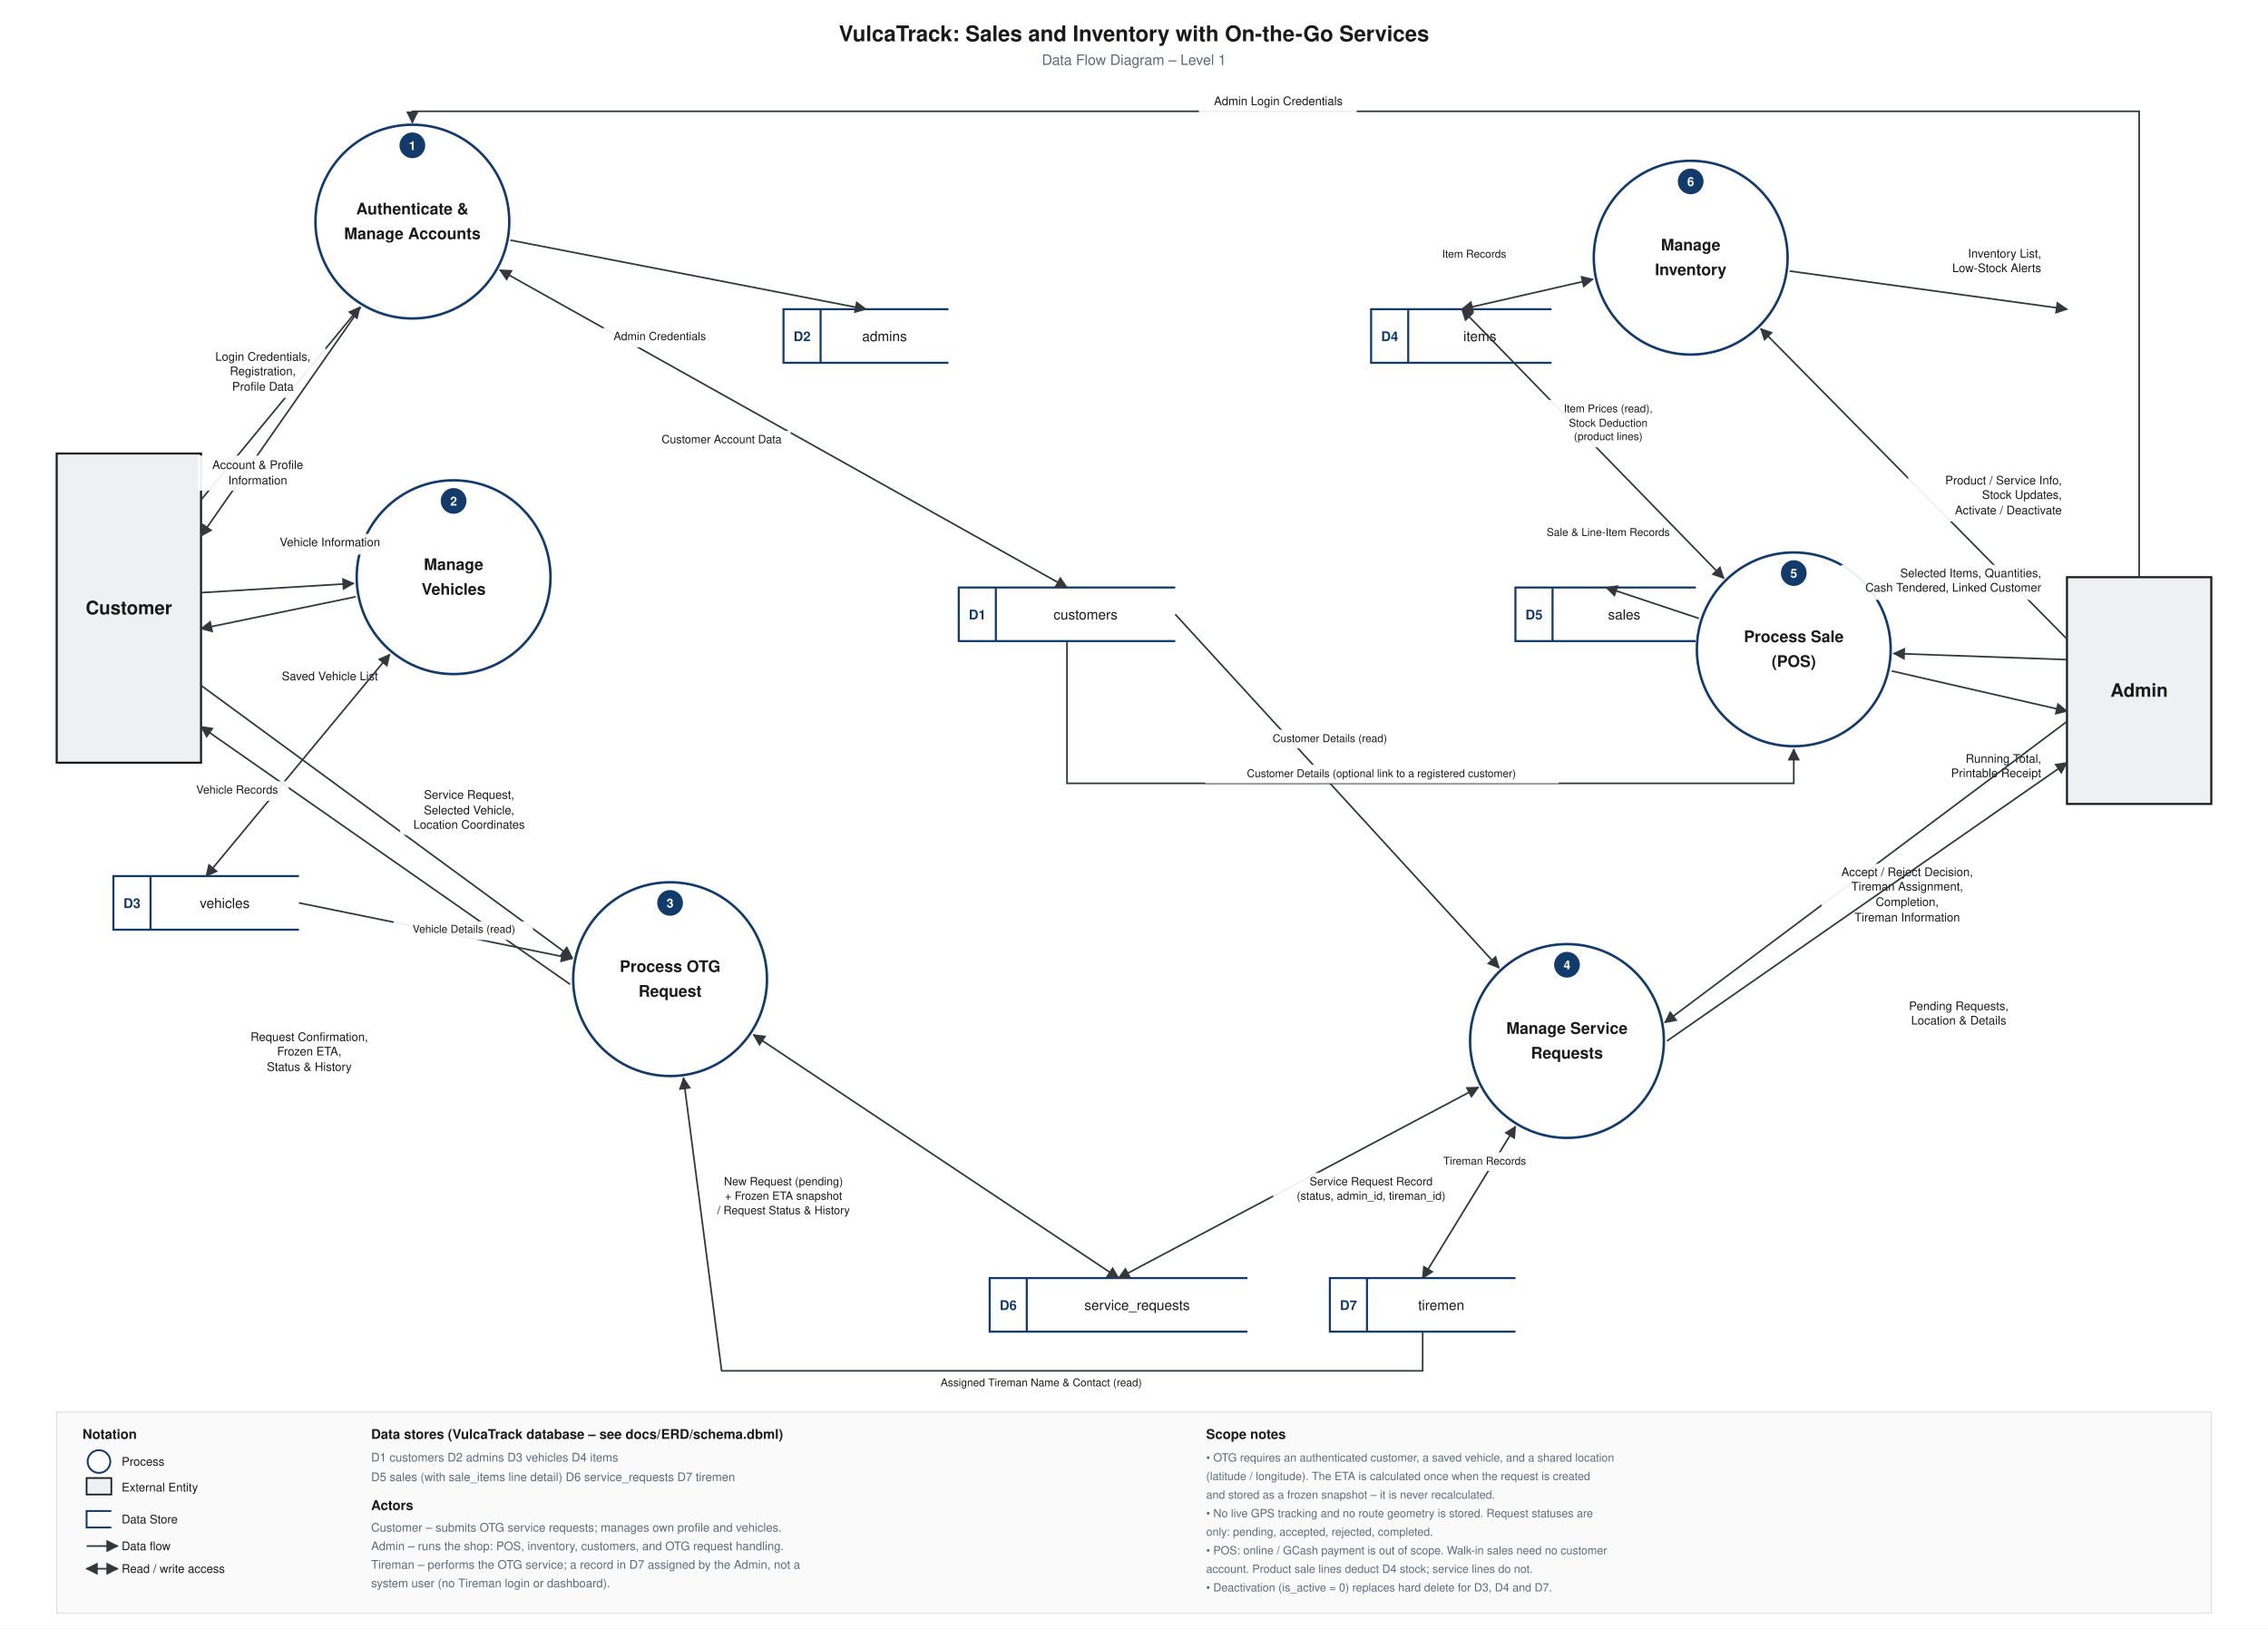
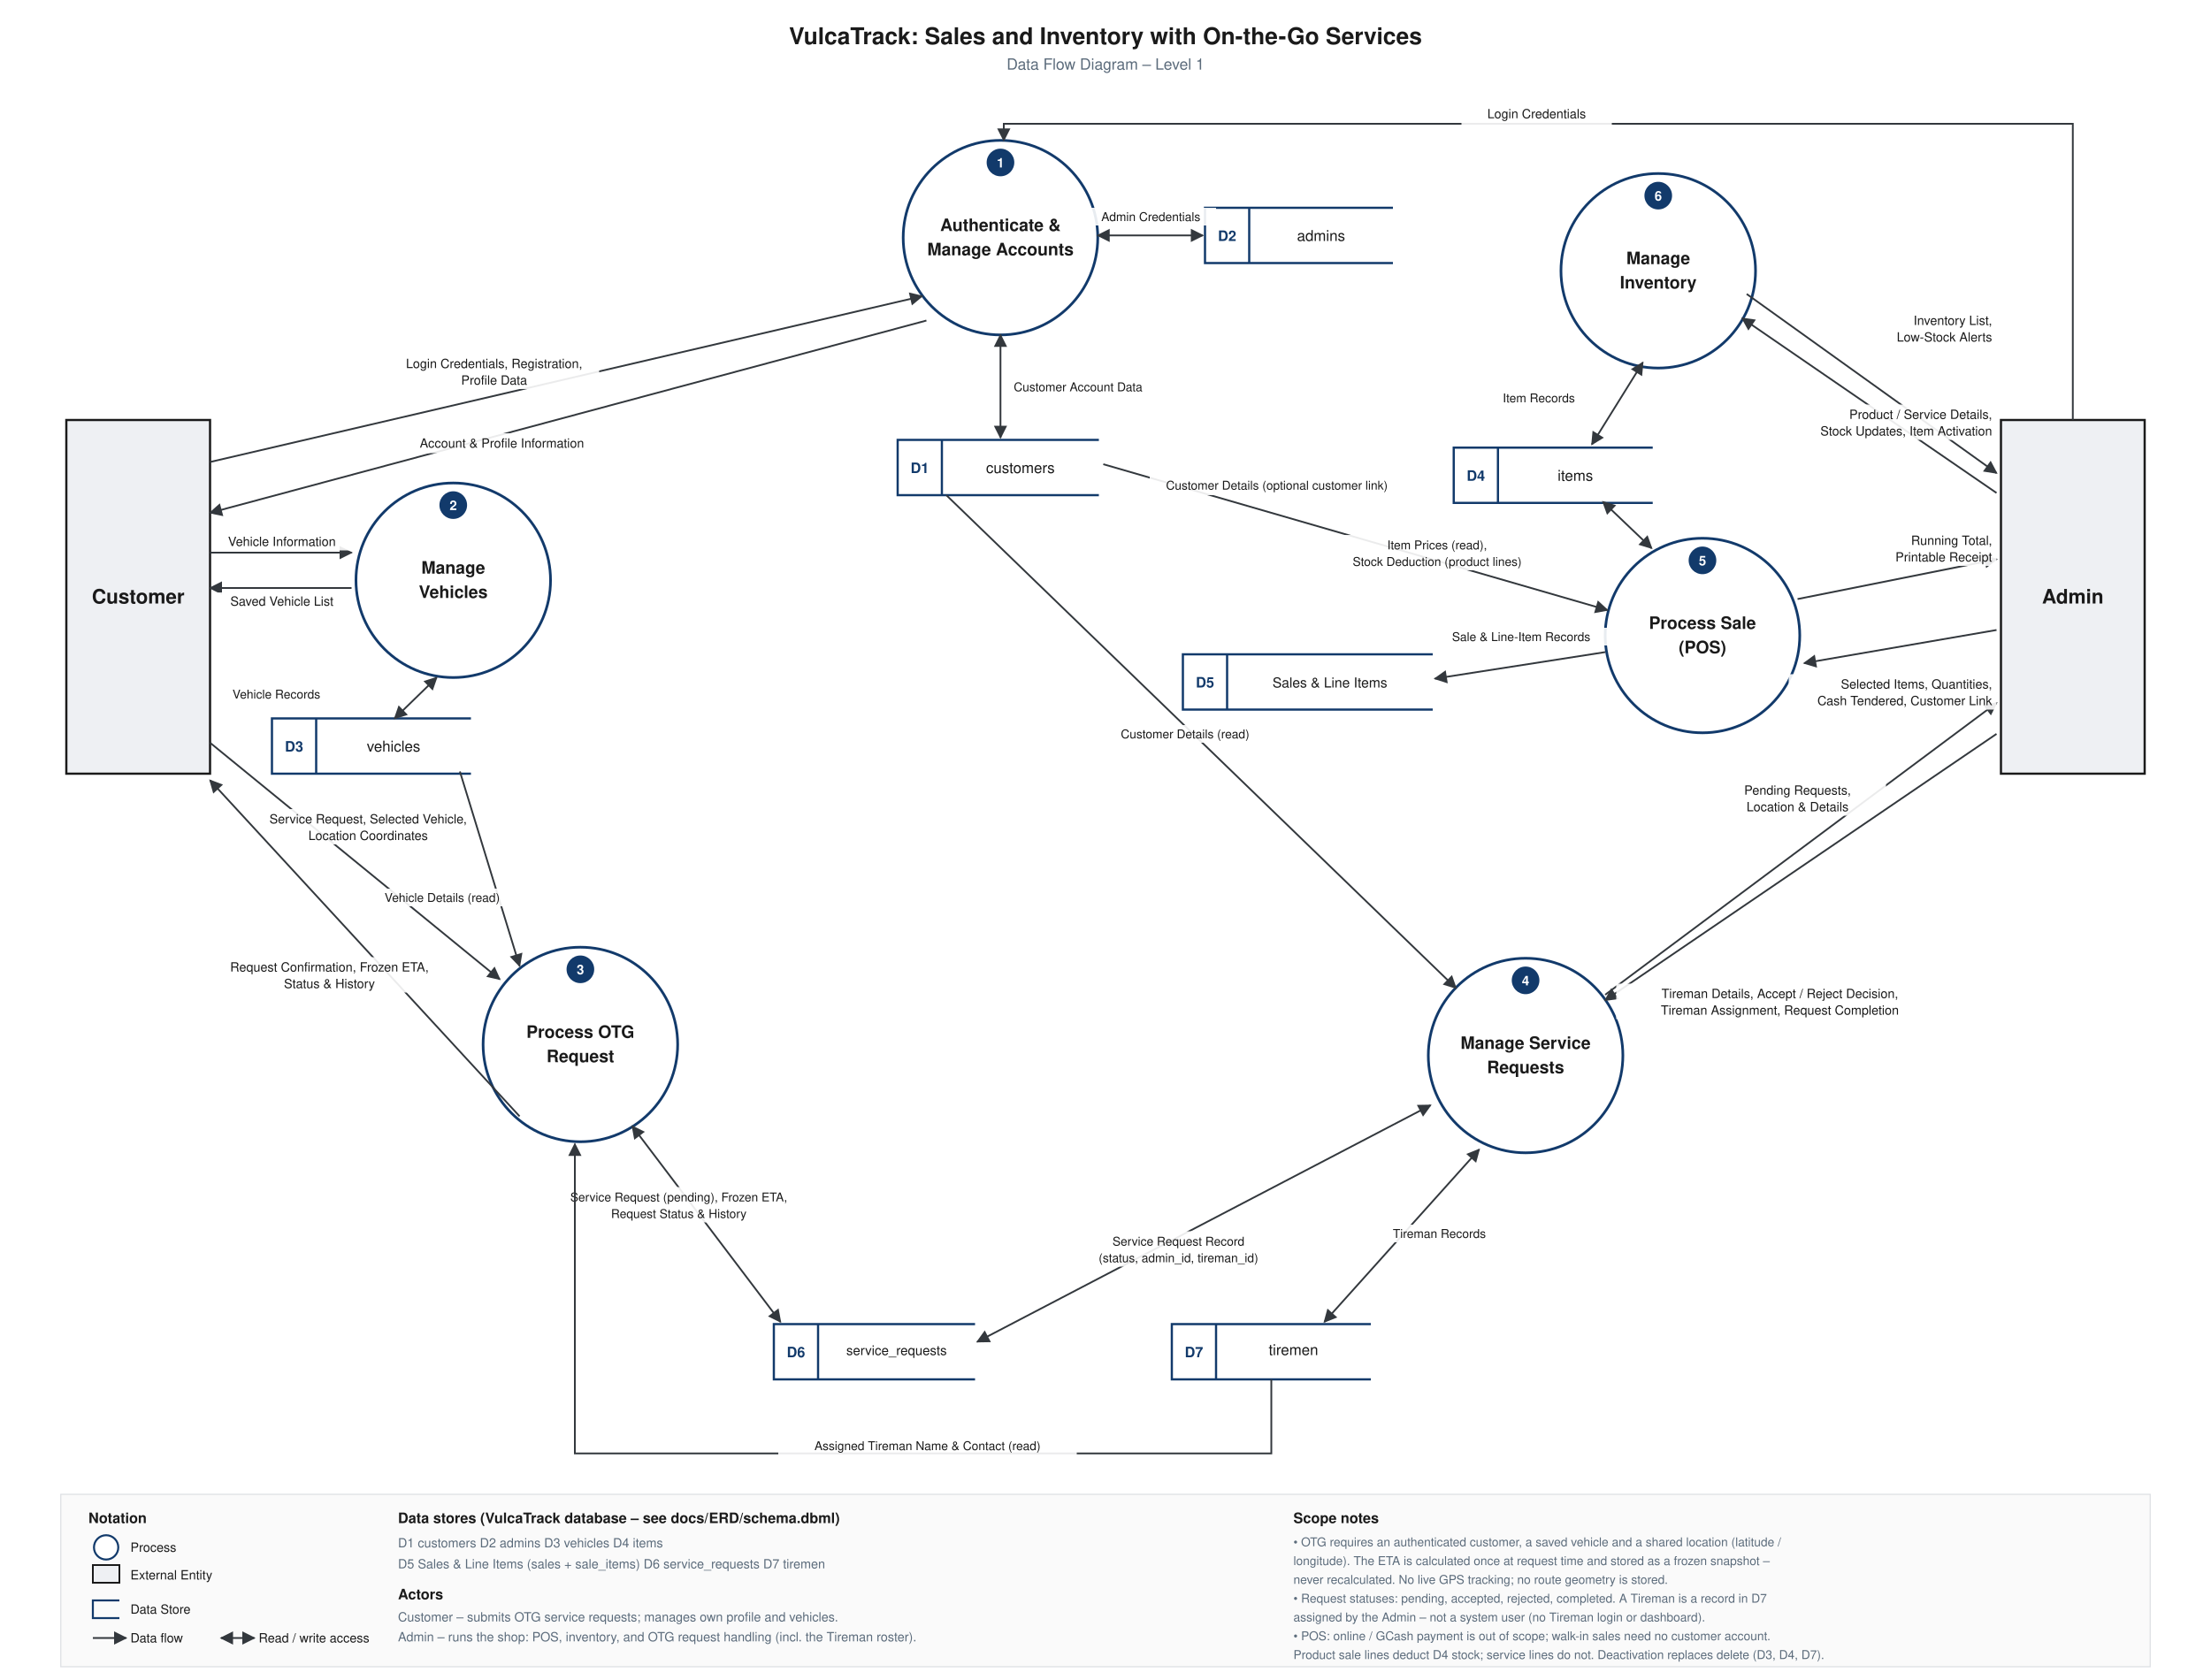
- <svg xmlns="http://www.w3.org/2000/svg" width="2200" height="1580" viewBox="0 0 2200 1580" font-family="Segoe UI, Helvetica, Arial, sans-serif">
+ <svg xmlns="http://www.w3.org/2000/svg" width="2000" height="1520" viewBox="0 0 2000 1520" font-family="Segoe UI, Helvetica, Arial, sans-serif">
  <defs>
    <marker id="ah" viewBox="0 0 10 10" refX="9" refY="5" markerWidth="7.5" markerHeight="7.5" orient="auto-start-reverse">
      <path d="M0,0 L10,5 L0,10 z" fill="#33383d" />
    </marker>
  </defs>
-   <rect width="2200" height="1580" fill="#fff" />
-   <text x="1100.0" y="40" text-anchor="middle" font-size="21" font-weight="700" fill="#1a1a1a">VulcaTrack: Sales and Inventory with On-the-Go Services</text>
-   <text x="1100.0" y="63" text-anchor="middle" font-size="14" font-weight="400" fill="#5b6b7b">Data Flow Diagram – Level 1</text>
-   <circle cx="400" cy="215" r="94" fill="#fff" stroke="#123a6b" stroke-width="2.4" />
-   <text x="400" y="208" text-anchor="middle" font-size="15.5" font-weight="600" fill="#1a1a1a">Authenticate &amp;</text>
-   <text x="400" y="232" text-anchor="middle" font-size="15.5" font-weight="600" fill="#1a1a1a">Manage Accounts</text>
-   <circle cx="400" cy="141" r="12.5" fill="#123a6b" />
-   <text x="400" y="145.5" text-anchor="middle" font-size="12" font-weight="700" fill="#fff">1</text>
-   <circle cx="440" cy="560" r="94" fill="#fff" stroke="#123a6b" stroke-width="2.4" />
-   <text x="440" y="553" text-anchor="middle" font-size="15.5" font-weight="600" fill="#1a1a1a">Manage</text>
-   <text x="440" y="577" text-anchor="middle" font-size="15.5" font-weight="600" fill="#1a1a1a">Vehicles</text>
-   <circle cx="440" cy="486" r="12.5" fill="#123a6b" />
-   <text x="440" y="490.5" text-anchor="middle" font-size="12" font-weight="700" fill="#fff">2</text>
-   <circle cx="650" cy="950" r="94" fill="#fff" stroke="#123a6b" stroke-width="2.4" />
-   <text x="650" y="943" text-anchor="middle" font-size="15.5" font-weight="600" fill="#1a1a1a">Process OTG</text>
-   <text x="650" y="967" text-anchor="middle" font-size="15.5" font-weight="600" fill="#1a1a1a">Request</text>
-   <circle cx="650" cy="876" r="12.5" fill="#123a6b" />
-   <text x="650" y="880.5" text-anchor="middle" font-size="12" font-weight="700" fill="#fff">3</text>
-   <circle cx="1520" cy="1010" r="94" fill="#fff" stroke="#123a6b" stroke-width="2.4" />
-   <text x="1520" y="1003" text-anchor="middle" font-size="15.5" font-weight="600" fill="#1a1a1a">Manage Service</text>
-   <text x="1520" y="1027" text-anchor="middle" font-size="15.5" font-weight="600" fill="#1a1a1a">Requests</text>
-   <circle cx="1520" cy="936" r="12.5" fill="#123a6b" />
-   <text x="1520" y="940.5" text-anchor="middle" font-size="12" font-weight="700" fill="#fff">4</text>
-   <circle cx="1740" cy="630" r="94" fill="#fff" stroke="#123a6b" stroke-width="2.4" />
-   <text x="1740" y="623" text-anchor="middle" font-size="15.5" font-weight="600" fill="#1a1a1a">Process Sale</text>
-   <text x="1740" y="647" text-anchor="middle" font-size="15.5" font-weight="600" fill="#1a1a1a">(POS)</text>
-   <circle cx="1740" cy="556" r="12.5" fill="#123a6b" />
-   <text x="1740" y="560.5" text-anchor="middle" font-size="12" font-weight="700" fill="#fff">5</text>
-   <circle cx="1640" cy="250" r="94" fill="#fff" stroke="#123a6b" stroke-width="2.4" />
-   <text x="1640" y="243" text-anchor="middle" font-size="15.5" font-weight="600" fill="#1a1a1a">Manage</text>
-   <text x="1640" y="267" text-anchor="middle" font-size="15.5" font-weight="600" fill="#1a1a1a">Inventory</text>
-   <circle cx="1640" cy="176" r="12.5" fill="#123a6b" />
-   <text x="1640" y="180.5" text-anchor="middle" font-size="12" font-weight="700" fill="#fff">6</text>
-   <rect x="55" y="440" width="140" height="300" fill="#eef0f3" stroke="#1a1a1a" stroke-width="2" />
-   <text x="125.0" y="596.0" text-anchor="middle" font-size="18" font-weight="700" fill="#1a1a1a">Customer</text>
-   <rect x="2005" y="560" width="140" height="220" fill="#eef0f3" stroke="#1a1a1a" stroke-width="2" />
-   <text x="2075.0" y="676.0" text-anchor="middle" font-size="18" font-weight="700" fill="#1a1a1a">Admin</text>
-   <path d="M920,300 L760,300 L760,352 L920,352" fill="#fff" stroke="#123a6b" stroke-width="2" />
-   <line x1="796" y1="300" x2="796" y2="352" stroke="#123a6b" stroke-width="2" />
-   <text x="778" y="331.0" text-anchor="middle" font-size="13" font-weight="700" fill="#123a6b">D2</text>
-   <text x="858.0" y="331.0" text-anchor="middle" font-size="13.5" fill="#1a1a1a">admins</text>
-   <path d="M1140,570 L930,570 L930,622 L1140,622" fill="#fff" stroke="#123a6b" stroke-width="2" />
-   <line x1="966" y1="570" x2="966" y2="622" stroke="#123a6b" stroke-width="2" />
-   <text x="948" y="601.0" text-anchor="middle" font-size="13" font-weight="700" fill="#123a6b">D1</text>
-   <text x="1053.0" y="601.0" text-anchor="middle" font-size="13.5" fill="#1a1a1a">customers</text>
-   <path d="M290,850 L110,850 L110,902 L290,902" fill="#fff" stroke="#123a6b" stroke-width="2" />
-   <line x1="146" y1="850" x2="146" y2="902" stroke="#123a6b" stroke-width="2" />
-   <text x="128" y="881.0" text-anchor="middle" font-size="13" font-weight="700" fill="#123a6b">D3</text>
-   <text x="218.0" y="881.0" text-anchor="middle" font-size="13.5" fill="#1a1a1a">vehicles</text>
-   <path d="M1210,1240 L960,1240 L960,1292 L1210,1292" fill="#fff" stroke="#123a6b" stroke-width="2" />
-   <line x1="996" y1="1240" x2="996" y2="1292" stroke="#123a6b" stroke-width="2" />
-   <text x="978" y="1271.0" text-anchor="middle" font-size="13" font-weight="700" fill="#123a6b">D6</text>
-   <text x="1103.0" y="1271.0" text-anchor="middle" font-size="13.5" fill="#1a1a1a">service_requests</text>
-   <path d="M1470,1240 L1290,1240 L1290,1292 L1470,1292" fill="#fff" stroke="#123a6b" stroke-width="2" />
-   <line x1="1326" y1="1240" x2="1326" y2="1292" stroke="#123a6b" stroke-width="2" />
-   <text x="1308" y="1271.0" text-anchor="middle" font-size="13" font-weight="700" fill="#123a6b">D7</text>
-   <text x="1398.0" y="1271.0" text-anchor="middle" font-size="13.5" fill="#1a1a1a">tiremen</text>
-   <path d="M1645,570 L1470,570 L1470,622 L1645,622" fill="#fff" stroke="#123a6b" stroke-width="2" />
-   <line x1="1506" y1="570" x2="1506" y2="622" stroke="#123a6b" stroke-width="2" />
-   <text x="1488" y="601.0" text-anchor="middle" font-size="13" font-weight="700" fill="#123a6b">D5</text>
-   <text x="1575.5" y="601.0" text-anchor="middle" font-size="13.5" fill="#1a1a1a">sales</text>
-   <path d="M1505,300 L1330,300 L1330,352 L1505,352" fill="#fff" stroke="#123a6b" stroke-width="2" />
-   <line x1="1366" y1="300" x2="1366" y2="352" stroke="#123a6b" stroke-width="2" />
-   <text x="1348" y="331.0" text-anchor="middle" font-size="13" font-weight="700" fill="#123a6b">D4</text>
-   <text x="1435.5" y="331.0" text-anchor="middle" font-size="13.5" fill="#1a1a1a">items</text>
-   <line x1="195" y1="485" x2="349" y2="298" stroke="#33383d" stroke-width="1.6" marker-end="url(#ah)" />
-   <rect x="194" y="338" width="122" height="48" fill="#fff" fill-opacity="0.92" />
-   <text x="255" y="350" text-anchor="middle" font-size="11.5" fill="#1a1a1a">Login Credentials,</text>
-   <text x="255" y="364" text-anchor="middle" font-size="11.5" fill="#1a1a1a">Registration,</text>
-   <text x="255" y="379" text-anchor="middle" font-size="11.5" fill="#1a1a1a">Profile Data</text>
-   <line x1="350" y1="298" x2="195" y2="520" stroke="#33383d" stroke-width="1.6" marker-end="url(#ah)" />
-   <rect x="192" y="442" width="116" height="34" fill="#fff" fill-opacity="0.92" />
-   <text x="250" y="455" text-anchor="middle" font-size="11.5" fill="#1a1a1a">Account &amp; Profile</text>
-   <text x="250" y="470" text-anchor="middle" font-size="11.5" fill="#1a1a1a">Information</text>
-   <line x1="195" y1="575" x2="343" y2="566" stroke="#33383d" stroke-width="1.6" marker-end="url(#ah)" />
-   <rect x="256" y="518" width="128" height="20" fill="#fff" fill-opacity="0.92" />
-   <text x="320" y="530" text-anchor="middle" font-size="11.5" fill="#1a1a1a">Vehicle Information</text>
-   <line x1="345" y1="579" x2="195" y2="610" stroke="#33383d" stroke-width="1.6" marker-end="url(#ah)" />
-   <rect x="259" y="648" width="122" height="20" fill="#fff" fill-opacity="0.92" />
-   <text x="320" y="660" text-anchor="middle" font-size="11.5" fill="#1a1a1a">Saved Vehicle List</text>
-   <line x1="195" y1="665" x2="555" y2="929" stroke="#33383d" stroke-width="1.6" marker-end="url(#ah)" />
-   <rect x="388" y="762" width="134" height="48" fill="#fff" fill-opacity="0.92" />
-   <text x="455" y="775" text-anchor="middle" font-size="11.5" fill="#1a1a1a">Service Request,</text>
-   <text x="455" y="790" text-anchor="middle" font-size="11.5" fill="#1a1a1a">Selected Vehicle,</text>
-   <text x="455" y="804" text-anchor="middle" font-size="11.5" fill="#1a1a1a">Location Coordinates</text>
-   <line x1="553" y1="955" x2="195" y2="705" stroke="#33383d" stroke-width="1.6" marker-end="url(#ah)" />
-   <rect x="230" y="998" width="141" height="48" fill="#fff" fill-opacity="0.92" />
-   <text x="300" y="1010" text-anchor="middle" font-size="11.5" fill="#1a1a1a">Request Confirmation,</text>
-   <text x="300" y="1024" text-anchor="middle" font-size="11.5" fill="#1a1a1a">Frozen ETA,</text>
-   <text x="300" y="1039" text-anchor="middle" font-size="11.5" fill="#1a1a1a">Status &amp; History</text>
-   <line x1="2005" y1="620" x2="1708" y2="319" stroke="#33383d" stroke-width="1.6" marker-end="url(#ah)" />
-   <rect x="1851" y="458" width="153" height="48" fill="#fff" fill-opacity="0.92" />
-   <text x="2000" y="470" text-anchor="end" font-size="11.5" fill="#1a1a1a">Product / Service Info,</text>
-   <text x="2000" y="484" text-anchor="end" font-size="11.5" fill="#1a1a1a">Stock Updates,</text>
-   <text x="2000" y="499" text-anchor="end" font-size="11.5" fill="#1a1a1a">Activate / Deactivate</text>
-   <line x1="1736" y1="263" x2="2005" y2="300" stroke="#33383d" stroke-width="1.6" marker-end="url(#ah)" />
-   <rect x="1875" y="238" width="109" height="34" fill="#fff" fill-opacity="0.92" />
-   <text x="1980" y="250" text-anchor="end" font-size="11.5" fill="#1a1a1a">Inventory List,</text>
-   <text x="1980" y="264" text-anchor="end" font-size="11.5" fill="#1a1a1a">Low-Stock Alerts</text>
-   <line x1="2005" y1="640" x2="1837" y2="634" stroke="#33383d" stroke-width="1.6" marker-end="url(#ah)" />
-   <rect x="1786" y="548" width="198" height="34" fill="#fff" fill-opacity="0.92" />
-   <text x="1980" y="560" text-anchor="end" font-size="11.5" fill="#1a1a1a">Selected Items, Quantities,</text>
-   <text x="1980" y="574" text-anchor="end" font-size="11.5" fill="#1a1a1a">Cash Tendered, Linked Customer</text>
-   <line x1="1835" y1="651" x2="2005" y2="690" stroke="#33383d" stroke-width="1.6" marker-end="url(#ah)" />
-   <rect x="1868" y="728" width="116" height="34" fill="#fff" fill-opacity="0.92" />
-   <text x="1980" y="740" text-anchor="end" font-size="11.5" fill="#1a1a1a">Running Total,</text>
-   <text x="1980" y="754" text-anchor="end" font-size="11.5" fill="#1a1a1a">Printable Receipt</text>
-   <line x1="2005" y1="700" x2="1615" y2="992" stroke="#33383d" stroke-width="1.6" marker-end="url(#ah)" />
-   <rect x="1767" y="838" width="166" height="63" fill="#fff" fill-opacity="0.92" />
-   <text x="1850" y="850" text-anchor="middle" font-size="11.5" fill="#1a1a1a">Accept / Reject Decision,</text>
-   <text x="1850" y="864" text-anchor="middle" font-size="11.5" fill="#1a1a1a">Tireman Assignment,</text>
-   <text x="1850" y="879" text-anchor="middle" font-size="11.5" fill="#1a1a1a">Completion,</text>
-   <text x="1850" y="894" text-anchor="middle" font-size="11.5" fill="#1a1a1a">Tireman Information</text>
-   <line x1="1617" y1="1010" x2="2005" y2="740" stroke="#33383d" stroke-width="1.6" marker-end="url(#ah)" />
-   <rect x="1839" y="968" width="122" height="34" fill="#fff" fill-opacity="0.92" />
-   <text x="1900" y="980" text-anchor="middle" font-size="11.5" fill="#1a1a1a">Pending Requests,</text>
-   <text x="1900" y="994" text-anchor="middle" font-size="11.5" fill="#1a1a1a">Location &amp; Details</text>
-   <polyline points="2075,560 2075,108 400,108 400,119" fill="none" stroke="#33383d" stroke-width="1.6" marker-end="url(#ah)" />
-   <rect x="1163" y="90" width="153" height="20" fill="#fff" fill-opacity="0.92" />
-   <text x="1240" y="102" text-anchor="middle" font-size="11.5" fill="#1a1a1a">Admin Login Credentials</text>
-   <line x1="485" y1="262" x2="1035" y2="570" stroke="#33383d" stroke-width="1.6" marker-start="url(#ah)" marker-end="url(#ah)" />
-   <rect x="632" y="418" width="135" height="19" fill="#fff" fill-opacity="0.92" />
-   <text x="700" y="430" text-anchor="middle" font-size="11" fill="#1a1a1a">Customer Account Data</text>
-   <line x1="495" y1="233" x2="840" y2="300" stroke="#33383d" stroke-width="1.6" marker-end="url(#ah)" />
-   <rect x="585" y="318" width="111" height="19" fill="#fff" fill-opacity="0.92" />
-   <text x="640" y="330" text-anchor="middle" font-size="11" fill="#1a1a1a">Admin Credentials</text>
-   <line x1="378" y1="635" x2="200" y2="850" stroke="#33383d" stroke-width="1.6" marker-start="url(#ah)" marker-end="url(#ah)" />
-   <rect x="181" y="758" width="99" height="19" fill="#fff" fill-opacity="0.92" />
-   <text x="230" y="770" text-anchor="middle" font-size="11" fill="#1a1a1a">Vehicle Records</text>
-   <line x1="290" y1="876" x2="555" y2="930" stroke="#33383d" stroke-width="1.6" marker-end="url(#ah)" />
-   <rect x="382" y="894" width="135" height="18" fill="#fff" fill-opacity="0.92" />
-   <text x="450" y="905" text-anchor="middle" font-size="10.5" fill="#1a1a1a">Vehicle Details (read)</text>
-   <line x1="731" y1="1004" x2="1085" y2="1240" stroke="#33383d" stroke-width="1.6" marker-start="url(#ah)" marker-end="url(#ah)" />
-   <rect x="674" y="1138" width="171" height="47" fill="#fff" fill-opacity="0.92" />
-   <text x="760" y="1150" text-anchor="middle" font-size="11" fill="#1a1a1a">New Request (pending)</text>
-   <text x="760" y="1164" text-anchor="middle" font-size="11" fill="#1a1a1a">+ Frozen ETA snapshot</text>
-   <text x="760" y="1178" text-anchor="middle" font-size="11" fill="#1a1a1a">/  Request Status &amp; History</text>
-   <polyline points="1380,1292 1380,1330 700,1330 663,1046" fill="none" stroke="#33383d" stroke-width="1.6" marker-end="url(#ah)" />
-   <rect x="893" y="1334" width="233" height="18" fill="#fff" fill-opacity="0.92" />
-   <text x="1010" y="1345" text-anchor="middle" font-size="10.5" fill="#1a1a1a">Assigned Tireman Name &amp; Contact  (read)</text>
-   <line x1="1434" y1="1055" x2="1085" y2="1240" stroke="#33383d" stroke-width="1.6" marker-start="url(#ah)" marker-end="url(#ah)" />
-   <rect x="1235" y="1138" width="190" height="33" fill="#fff" fill-opacity="0.92" />
-   <text x="1330" y="1150" text-anchor="middle" font-size="11" fill="#1a1a1a">Service Request Record</text>
-   <text x="1330" y="1164" text-anchor="middle" font-size="11" fill="#1a1a1a">(status, admin_id, tireman_id)</text>
-   <line x1="1470" y1="1093" x2="1380" y2="1240" stroke="#33383d" stroke-width="1.6" marker-start="url(#ah)" marker-end="url(#ah)" />
-   <rect x="1396" y="1118" width="95" height="18" fill="#fff" fill-opacity="0.92" />
-   <text x="1400" y="1130" text-anchor="start" font-size="10.5" fill="#1a1a1a">Tireman Records</text>
-   <line x1="1140" y1="596" x2="1454" y2="939" stroke="#33383d" stroke-width="1.6" marker-end="url(#ah)" />
-   <rect x="1220" y="708" width="141" height="18" fill="#fff" fill-opacity="0.92" />
-   <text x="1290" y="720" text-anchor="middle" font-size="10.5" fill="#1a1a1a">Customer Details (read)</text>
-   <line x1="1648" y1="600" x2="1558" y2="570" stroke="#33383d" stroke-width="1.6" marker-end="url(#ah)" />
-   <rect x="1487" y="508" width="147" height="18" fill="#fff" fill-opacity="0.92" />
-   <text x="1560" y="520" text-anchor="middle" font-size="10.5" fill="#1a1a1a">Sale &amp; Line-Item Records</text>
-   <line x1="1672" y1="561" x2="1418" y2="300" stroke="#33383d" stroke-width="1.6" marker-start="url(#ah)" marker-end="url(#ah)" />
-   <rect x="1501" y="388" width="118" height="46" fill="#fff" fill-opacity="0.92" />
-   <text x="1560" y="400" text-anchor="middle" font-size="10.5" fill="#1a1a1a">Item Prices (read),</text>
-   <text x="1560" y="414" text-anchor="middle" font-size="10.5" fill="#1a1a1a">Stock Deduction</text>
-   <text x="1560" y="427" text-anchor="middle" font-size="10.5" fill="#1a1a1a">(product lines)</text>
-   <polyline points="1035,622 1035,760 1740,760 1740,727" fill="none" stroke="#33383d" stroke-width="1.6" marker-end="url(#ah)" />
-   <rect x="1169" y="742" width="343" height="18" fill="#fff" fill-opacity="0.92" />
-   <text x="1340" y="754" text-anchor="middle" font-size="10.5" fill="#1a1a1a">Customer Details  (optional link to a registered customer)</text>
-   <line x1="1545" y1="271" x2="1418" y2="300" stroke="#33383d" stroke-width="1.6" marker-start="url(#ah)" marker-end="url(#ah)" />
-   <rect x="1391" y="238" width="77" height="18" fill="#fff" fill-opacity="0.92" />
-   <text x="1430" y="250" text-anchor="middle" font-size="10.5" fill="#1a1a1a">Item Records</text>
-   <rect x="55" y="1370" width="2090" height="195" fill="#fafafa" stroke="#dcdfe3" />
-   <text x="80" y="1396" text-anchor="start" font-size="13" font-weight="700" fill="#1a1a1a">Notation</text>
-   <circle cx="96" cy="1418" r="11" fill="#fff" stroke="#123a6b" stroke-width="1.8" />
-   <text x="118" y="1422" text-anchor="start" font-size="11.5" font-weight="400" fill="#1a1a1a">Process</text>
-   <rect x="84" y="1434" width="24" height="16" fill="#eef0f3" stroke="#1a1a1a" stroke-width="1.6" />
-   <text x="118" y="1447" text-anchor="start" font-size="11.5" font-weight="400" fill="#1a1a1a">External Entity</text>
-   <path d="M108,1466 h-24 v16 h24" fill="none" stroke="#123a6b" stroke-width="1.8" />
-   <text x="118" y="1478" text-anchor="start" font-size="11.5" font-weight="400" fill="#1a1a1a">Data Store</text>
-   <line x1="84" y1="1500" x2="114" y2="1500" stroke="#33383d" stroke-width="1.6" marker-end="url(#ah)" />
-   <text x="118" y="1504" text-anchor="start" font-size="11.5" font-weight="400" fill="#1a1a1a">Data flow</text>
-   <line x1="84" y1="1522" x2="114" y2="1522" stroke="#33383d" stroke-width="1.6" marker-start="url(#ah)" marker-end="url(#ah)" />
-   <text x="118" y="1526" text-anchor="start" font-size="11.5" font-weight="400" fill="#1a1a1a">Read / write access</text>
-   <text x="360" y="1396" text-anchor="start" font-size="13" font-weight="700" fill="#1a1a1a">Data stores  (VulcaTrack database – see docs/ERD/schema.dbml)</text>
-   <text x="360" y="1418" text-anchor="start" font-size="11.5" font-weight="400" fill="#5b6b7b">D1 customers     D2 admins     D3 vehicles     D4 items</text>
-   <text x="360" y="1437" text-anchor="start" font-size="11.5" font-weight="400" fill="#5b6b7b">D5 sales  (with sale_items line detail)     D6 service_requests     D7 tiremen</text>
-   <text x="360" y="1465" text-anchor="start" font-size="13" font-weight="700" fill="#1a1a1a">Actors</text>
-   <text x="360" y="1486" text-anchor="start" font-size="11.5" font-weight="400" fill="#5b6b7b">Customer – submits OTG service requests; manages own profile and vehicles.</text>
-   <text x="360" y="1504" text-anchor="start" font-size="11.5" font-weight="400" fill="#5b6b7b">Admin – runs the shop: POS, inventory, customers, and OTG request handling.</text>
-   <text x="360" y="1522" text-anchor="start" font-size="11.5" font-weight="400" fill="#5b6b7b">Tireman – performs the OTG service; a record in D7 assigned by the Admin, not a</text>
-   <text x="360" y="1540" text-anchor="start" font-size="11.5" font-weight="400" fill="#5b6b7b">system user (no Tireman login or dashboard).</text>
-   <text x="1170" y="1396" text-anchor="start" font-size="13" font-weight="700" fill="#1a1a1a">Scope notes</text>
-   <text x="1170" y="1418" text-anchor="start" font-size="11" font-weight="400" fill="#5b6b7b">•  OTG requires an authenticated customer, a saved vehicle, and a shared location</text>
-   <text x="1170" y="1436" text-anchor="start" font-size="11" font-weight="400" fill="#5b6b7b">   (latitude / longitude). The ETA is calculated once when the request is created</text>
-   <text x="1170" y="1454" text-anchor="start" font-size="11" font-weight="400" fill="#5b6b7b">   and stored as a frozen snapshot – it is never recalculated.</text>
-   <text x="1170" y="1472" text-anchor="start" font-size="11" font-weight="400" fill="#5b6b7b">•  No live GPS tracking and no route geometry is stored. Request statuses are</text>
-   <text x="1170" y="1490" text-anchor="start" font-size="11" font-weight="400" fill="#5b6b7b">   only: pending, accepted, rejected, completed.</text>
-   <text x="1170" y="1508" text-anchor="start" font-size="11" font-weight="400" fill="#5b6b7b">•  POS: online / GCash payment is out of scope. Walk-in sales need no customer</text>
-   <text x="1170" y="1526" text-anchor="start" font-size="11" font-weight="400" fill="#5b6b7b">   account. Product sale lines deduct D4 stock; service lines do not.</text>
-   <text x="1170" y="1544" text-anchor="start" font-size="11" font-weight="400" fill="#5b6b7b">•  Deactivation (is_active = 0) replaces hard delete for D3, D4 and D7.</text>
+   <rect width="2000" height="1520" fill="#fff" />
+   <text x="1000" y="40" text-anchor="middle" font-size="21" font-weight="700" fill="#1a1a1a">VulcaTrack: Sales and Inventory with On-the-Go Services</text>
+   <text x="1000" y="63" text-anchor="middle" font-size="14" font-weight="400" fill="#5b6b7b">Data Flow Diagram – Level 1</text>
+   <circle cx="905" cy="215" r="88" fill="#fff" stroke="#123a6b" stroke-width="2.4" />
+   <text x="905" y="209" text-anchor="middle" font-size="15.5" font-weight="600" fill="#1a1a1a">Authenticate &amp;</text>
+   <text x="905" y="231" text-anchor="middle" font-size="15.5" font-weight="600" fill="#1a1a1a">Manage Accounts</text>
+   <circle cx="905" cy="147" r="12.5" fill="#123a6b" />
+   <text x="905" y="151.5" text-anchor="middle" font-size="12" font-weight="700" fill="#fff">1</text>
+   <circle cx="410" cy="525" r="88" fill="#fff" stroke="#123a6b" stroke-width="2.4" />
+   <text x="410" y="519" text-anchor="middle" font-size="15.5" font-weight="600" fill="#1a1a1a">Manage</text>
+   <text x="410" y="541" text-anchor="middle" font-size="15.5" font-weight="600" fill="#1a1a1a">Vehicles</text>
+   <circle cx="410" cy="457" r="12.5" fill="#123a6b" />
+   <text x="410" y="461.5" text-anchor="middle" font-size="12" font-weight="700" fill="#fff">2</text>
+   <circle cx="525" cy="945" r="88" fill="#fff" stroke="#123a6b" stroke-width="2.4" />
+   <text x="525" y="939" text-anchor="middle" font-size="15.5" font-weight="600" fill="#1a1a1a">Process OTG</text>
+   <text x="525" y="961" text-anchor="middle" font-size="15.5" font-weight="600" fill="#1a1a1a">Request</text>
+   <circle cx="525" cy="877" r="12.5" fill="#123a6b" />
+   <text x="525" y="881.5" text-anchor="middle" font-size="12" font-weight="700" fill="#fff">3</text>
+   <circle cx="1380" cy="955" r="88" fill="#fff" stroke="#123a6b" stroke-width="2.4" />
+   <text x="1380" y="949" text-anchor="middle" font-size="15.5" font-weight="600" fill="#1a1a1a">Manage Service</text>
+   <text x="1380" y="971" text-anchor="middle" font-size="15.5" font-weight="600" fill="#1a1a1a">Requests</text>
+   <circle cx="1380" cy="887" r="12.5" fill="#123a6b" />
+   <text x="1380" y="891.5" text-anchor="middle" font-size="12" font-weight="700" fill="#fff">4</text>
+   <circle cx="1540" cy="575" r="88" fill="#fff" stroke="#123a6b" stroke-width="2.4" />
+   <text x="1540" y="569" text-anchor="middle" font-size="15.5" font-weight="600" fill="#1a1a1a">Process Sale</text>
+   <text x="1540" y="591" text-anchor="middle" font-size="15.5" font-weight="600" fill="#1a1a1a">(POS)</text>
+   <circle cx="1540" cy="507" r="12.5" fill="#123a6b" />
+   <text x="1540" y="511.5" text-anchor="middle" font-size="12" font-weight="700" fill="#fff">5</text>
+   <circle cx="1500" cy="245" r="88" fill="#fff" stroke="#123a6b" stroke-width="2.4" />
+   <text x="1500" y="239" text-anchor="middle" font-size="15.5" font-weight="600" fill="#1a1a1a">Manage</text>
+   <text x="1500" y="261" text-anchor="middle" font-size="15.5" font-weight="600" fill="#1a1a1a">Inventory</text>
+   <circle cx="1500" cy="177" r="12.5" fill="#123a6b" />
+   <text x="1500" y="181.5" text-anchor="middle" font-size="12" font-weight="700" fill="#fff">6</text>
+   <rect x="60" y="380" width="130" height="320" fill="#eef0f3" stroke="#1a1a1a" stroke-width="2" />
+   <text x="125" y="546" text-anchor="middle" font-size="18" font-weight="700" fill="#1a1a1a">Customer</text>
+   <rect x="1810" y="380" width="130" height="320" fill="#eef0f3" stroke="#1a1a1a" stroke-width="2" />
+   <text x="1875" y="546" text-anchor="middle" font-size="18" font-weight="700" fill="#1a1a1a">Admin</text>
+   <path d="M994,398 L812,398 L812,448 L994,448" fill="#fff" stroke="#123a6b" stroke-width="2" />
+   <line x1="852" y1="398" x2="852" y2="448" stroke="#123a6b" stroke-width="2" />
+   <text x="832" y="428" text-anchor="middle" font-size="13" font-weight="700" fill="#123a6b">D1</text>
+   <text x="923" y="428" text-anchor="middle" font-size="13.5" fill="#1a1a1a">customers</text>
+   <path d="M1260,188 L1090,188 L1090,238 L1260,238" fill="#fff" stroke="#123a6b" stroke-width="2" />
+   <line x1="1130" y1="188" x2="1130" y2="238" stroke="#123a6b" stroke-width="2" />
+   <text x="1110" y="218" text-anchor="middle" font-size="13" font-weight="700" fill="#123a6b">D2</text>
+   <text x="1195" y="218" text-anchor="middle" font-size="13.5" fill="#1a1a1a">admins</text>
+   <path d="M426,650 L246,650 L246,700 L426,700" fill="#fff" stroke="#123a6b" stroke-width="2" />
+   <line x1="286" y1="650" x2="286" y2="700" stroke="#123a6b" stroke-width="2" />
+   <text x="266" y="680" text-anchor="middle" font-size="13" font-weight="700" fill="#123a6b">D3</text>
+   <text x="356" y="680" text-anchor="middle" font-size="13.5" fill="#1a1a1a">vehicles</text>
+   <path d="M1495,405 L1315,405 L1315,455 L1495,455" fill="#fff" stroke="#123a6b" stroke-width="2" />
+   <line x1="1355" y1="405" x2="1355" y2="455" stroke="#123a6b" stroke-width="2" />
+   <text x="1335" y="435" text-anchor="middle" font-size="13" font-weight="700" fill="#123a6b">D4</text>
+   <text x="1425" y="435" text-anchor="middle" font-size="13.5" fill="#1a1a1a">items</text>
+   <path d="M1296,592 L1070,592 L1070,642 L1296,642" fill="#fff" stroke="#123a6b" stroke-width="2" />
+   <line x1="1110" y1="592" x2="1110" y2="642" stroke="#123a6b" stroke-width="2" />
+   <text x="1090" y="622" text-anchor="middle" font-size="13" font-weight="700" fill="#123a6b">D5</text>
+   <text x="1203" y="622" text-anchor="middle" font-size="12.5" fill="#1a1a1a">Sales &amp; Line Items</text>
+   <path d="M882,1198 L700,1198 L700,1248 L882,1248" fill="#fff" stroke="#123a6b" stroke-width="2" />
+   <line x1="740" y1="1198" x2="740" y2="1248" stroke="#123a6b" stroke-width="2" />
+   <text x="720" y="1228" text-anchor="middle" font-size="13" font-weight="700" fill="#123a6b">D6</text>
+   <text x="811" y="1226" text-anchor="middle" font-size="12" fill="#1a1a1a">service_requests</text>
+   <path d="M1240,1198 L1060,1198 L1060,1248 L1240,1248" fill="#fff" stroke="#123a6b" stroke-width="2" />
+   <line x1="1100" y1="1198" x2="1100" y2="1248" stroke="#123a6b" stroke-width="2" />
+   <text x="1080" y="1228" text-anchor="middle" font-size="13" font-weight="700" fill="#123a6b">D7</text>
+   <text x="1170" y="1226" text-anchor="middle" font-size="13.5" fill="#1a1a1a">tiremen</text>
+   <polyline points="1875,380 1875,112 908,112 908,127" fill="none" stroke="#33383d" stroke-width="1.6" marker-end="url(#ah)" />
+   <rect x="1322" y="95" width="136" height="18" fill="#fff" fill-opacity="0.9" />
+   <text x="1390" y="107" text-anchor="middle" font-size="11.5" fill="#1a1a1a">Login Credentials</text>
+   <line x1="190" y1="418" x2="834" y2="268" stroke="#33383d" stroke-width="1.6" marker-end="url(#ah)" />
+   <rect x="352" y="320" width="190" height="32" fill="#fff" fill-opacity="0.9" />
+   <text x="447" y="333" text-anchor="middle" font-size="11.5" fill="#1a1a1a">Login Credentials, Registration,</text>
+   <text x="447" y="348" text-anchor="middle" font-size="11.5" fill="#1a1a1a">Profile Data</text>
+   <line x1="838" y1="290" x2="190" y2="464" stroke="#33383d" stroke-width="1.6" marker-end="url(#ah)" />
+   <rect x="360" y="392" width="188" height="18" fill="#fff" fill-opacity="0.9" />
+   <text x="454" y="405" text-anchor="middle" font-size="11.5" fill="#1a1a1a">Account &amp; Profile Information</text>
+   <line x1="190" y1="500" x2="318" y2="500" stroke="#33383d" stroke-width="1.6" marker-end="url(#ah)" />
+   <rect x="194" y="482" width="122" height="16" fill="#fff" fill-opacity="0.9" />
+   <text x="255" y="494" text-anchor="middle" font-size="11.5" fill="#1a1a1a">Vehicle Information</text>
+   <line x1="318" y1="532" x2="190" y2="532" stroke="#33383d" stroke-width="1.6" marker-end="url(#ah)" />
+   <rect x="196" y="536" width="118" height="16" fill="#fff" fill-opacity="0.9" />
+   <text x="255" y="548" text-anchor="middle" font-size="11.5" fill="#1a1a1a">Saved Vehicle List</text>
+   <line x1="190" y1="672" x2="452" y2="886" stroke="#33383d" stroke-width="1.6" marker-end="url(#ah)" />
+   <rect x="232" y="732" width="202" height="32" fill="#fff" fill-opacity="0.9" />
+   <text x="333" y="745" text-anchor="middle" font-size="11.5" fill="#1a1a1a">Service Request, Selected Vehicle,</text>
+   <text x="333" y="760" text-anchor="middle" font-size="11.5" fill="#1a1a1a">Location Coordinates</text>
+   <line x1="470" y1="1010" x2="190" y2="706" stroke="#33383d" stroke-width="1.6" marker-end="url(#ah)" />
+   <rect x="196" y="866" width="204" height="32" fill="#fff" fill-opacity="0.9" />
+   <text x="298" y="879" text-anchor="middle" font-size="11.5" fill="#1a1a1a">Request Confirmation, Frozen ETA,</text>
+   <text x="298" y="894" text-anchor="middle" font-size="11.5" fill="#1a1a1a">Status &amp; History</text>
+   <line x1="905" y1="303" x2="905" y2="396" stroke="#33383d" stroke-width="1.6" marker-start="url(#ah)" marker-end="url(#ah)" />
+   <rect x="913" y="342" width="150" height="16" fill="#fff" fill-opacity="0.9" />
+   <text x="917" y="354" text-anchor="start" font-size="11" fill="#1a1a1a">Customer Account Data</text>
+   <line x1="993" y1="213" x2="1088" y2="213" stroke="#33383d" stroke-width="1.6" marker-start="url(#ah)" marker-end="url(#ah)" />
+   <rect x="982" y="188" width="118" height="16" fill="#fff" fill-opacity="0.9" />
+   <text x="1041" y="200" text-anchor="middle" font-size="11" fill="#1a1a1a">Admin Credentials</text>
+   <line x1="395" y1="613" x2="357" y2="650" stroke="#33383d" stroke-width="1.6" marker-start="url(#ah)" marker-end="url(#ah)" />
+   <rect x="196" y="620" width="108" height="16" fill="#fff" fill-opacity="0.9" />
+   <text x="250" y="632" text-anchor="middle" font-size="11" fill="#1a1a1a">Vehicle Records</text>
+   <line x1="416" y1="698" x2="470" y2="874" stroke="#33383d" stroke-width="1.6" marker-end="url(#ah)" />
+   <rect x="330" y="804" width="140" height="16" fill="#fff" fill-opacity="0.9" />
+   <text x="400" y="816" text-anchor="middle" font-size="11" fill="#1a1a1a">Vehicle Details (read)</text>
+   <line x1="572" y1="1019" x2="706" y2="1196" stroke="#33383d" stroke-width="1.6" marker-start="url(#ah)" marker-end="url(#ah)" />
+   <rect x="492" y="1074" width="244" height="32" fill="#fff" fill-opacity="0.9" />
+   <text x="614" y="1087" text-anchor="middle" font-size="11" fill="#1a1a1a">Service Request (pending), Frozen ETA,</text>
+   <text x="614" y="1102" text-anchor="middle" font-size="11" fill="#1a1a1a">Request Status &amp; History</text>
+   <polyline points="1150,1248 1150,1315 520,1315 520,1035" fill="none" stroke="#33383d" stroke-width="1.6" marker-end="url(#ah)" />
+   <rect x="704" y="1300" width="270" height="16" fill="#fff" fill-opacity="0.9" />
+   <text x="839" y="1312" text-anchor="middle" font-size="11" fill="#1a1a1a">Assigned Tireman Name &amp; Contact (read)</text>
+   <line x1="1452" y1="900" x2="1806" y2="636" stroke="#33383d" stroke-width="1.6" marker-end="url(#ah)" />
+   <rect x="1546" y="706" width="160" height="32" fill="#fff" fill-opacity="0.9" />
+   <text x="1626" y="719" text-anchor="middle" font-size="11.5" fill="#1a1a1a">Pending Requests,</text>
+   <text x="1626" y="734" text-anchor="middle" font-size="11.5" fill="#1a1a1a">Location &amp; Details</text>
+   <line x1="1806" y1="664" x2="1452" y2="905" stroke="#33383d" stroke-width="1.6" marker-end="url(#ah)" />
+   <rect x="1462" y="890" width="296" height="32" fill="#fff" fill-opacity="0.9" />
+   <text x="1610" y="903" text-anchor="middle" font-size="11.5" fill="#1a1a1a">Tireman Details, Accept / Reject Decision,</text>
+   <text x="1610" y="918" text-anchor="middle" font-size="11.5" fill="#1a1a1a">Tireman Assignment, Request Completion</text>
+   <line x1="1294" y1="1000" x2="884" y2="1214" stroke="#33383d" stroke-width="1.6" marker-start="url(#ah)" marker-end="url(#ah)" />
+   <rect x="956" y="1114" width="220" height="32" fill="#fff" fill-opacity="0.9" />
+   <text x="1066" y="1127" text-anchor="middle" font-size="11" fill="#1a1a1a">Service Request Record</text>
+   <text x="1066" y="1142" text-anchor="middle" font-size="11" fill="#1a1a1a">(status, admin_id, tireman_id)</text>
+   <line x1="1338" y1="1040" x2="1198" y2="1196" stroke="#33383d" stroke-width="1.6" marker-start="url(#ah)" marker-end="url(#ah)" />
+   <rect x="1250" y="1108" width="104" height="16" fill="#fff" fill-opacity="0.9" />
+   <text x="1302" y="1120" text-anchor="middle" font-size="11" fill="#1a1a1a">Tireman Records</text>
+   <line x1="856" y1="448" x2="1317" y2="894" stroke="#33383d" stroke-width="1.6" marker-end="url(#ah)" />
+   <rect x="1002" y="656" width="140" height="16" fill="#fff" fill-opacity="0.9" />
+   <text x="1072" y="668" text-anchor="middle" font-size="11" fill="#1a1a1a">Customer Details (read)</text>
+   <line x1="998" y1="420" x2="1454" y2="552" stroke="#33383d" stroke-width="1.6" marker-end="url(#ah)" />
+   <rect x="1040" y="430" width="230" height="18" fill="#fff" fill-opacity="0.9" />
+   <text x="1155" y="443" text-anchor="middle" font-size="11" fill="#1a1a1a">Customer Details (optional customer link)</text>
+   <line x1="1494" y1="496" x2="1450" y2="454" stroke="#33383d" stroke-width="1.6" marker-start="url(#ah)" marker-end="url(#ah)" />
+   <rect x="1180" y="484" width="240" height="32" fill="#fff" fill-opacity="0.9" />
+   <text x="1300" y="497" text-anchor="middle" font-size="11" fill="#1a1a1a">Item Prices (read),</text>
+   <text x="1300" y="512" text-anchor="middle" font-size="11" fill="#1a1a1a">Stock Deduction (product lines)</text>
+   <line x1="1452" y1="590" x2="1298" y2="614" stroke="#33383d" stroke-width="1.6" marker-end="url(#ah)" />
+   <rect x="1286" y="568" width="180" height="16" fill="#fff" fill-opacity="0.9" />
+   <text x="1376" y="580" text-anchor="middle" font-size="11" fill="#1a1a1a">Sale &amp; Line-Item Records</text>
+   <line x1="1486" y1="328" x2="1440" y2="402" stroke="#33383d" stroke-width="1.6" marker-start="url(#ah)" marker-end="url(#ah)" />
+   <rect x="1344" y="352" width="96" height="16" fill="#fff" fill-opacity="0.9" />
+   <text x="1392" y="364" text-anchor="middle" font-size="11" fill="#1a1a1a">Item Records</text>
+   <line x1="1580" y1="266" x2="1806" y2="428" stroke="#33383d" stroke-width="1.6" marker-end="url(#ah)" />
+   <rect x="1686" y="281" width="120" height="32" fill="#fff" fill-opacity="0.9" />
+   <text x="1802" y="294" text-anchor="end" font-size="11.5" fill="#1a1a1a">Inventory List,</text>
+   <text x="1802" y="309" text-anchor="end" font-size="11.5" fill="#1a1a1a">Low-Stock Alerts</text>
+   <line x1="1806" y1="446" x2="1576" y2="288" stroke="#33383d" stroke-width="1.6" marker-end="url(#ah)" />
+   <rect x="1612" y="366" width="194" height="32" fill="#fff" fill-opacity="0.9" />
+   <text x="1802" y="379" text-anchor="end" font-size="11.5" fill="#1a1a1a">Product / Service Details,</text>
+   <text x="1802" y="394" text-anchor="end" font-size="11.5" fill="#1a1a1a">Stock Updates, Item Activation</text>
+   <line x1="1626" y1="542" x2="1806" y2="506" stroke="#33383d" stroke-width="1.6" marker-end="url(#ah)" />
+   <rect x="1688" y="480" width="118" height="32" fill="#fff" fill-opacity="0.9" />
+   <text x="1802" y="493" text-anchor="end" font-size="11.5" fill="#1a1a1a">Running Total,</text>
+   <text x="1802" y="508" text-anchor="end" font-size="11.5" fill="#1a1a1a">Printable Receipt</text>
+   <line x1="1806" y1="570" x2="1632" y2="600" stroke="#33383d" stroke-width="1.6" marker-end="url(#ah)" />
+   <rect x="1618" y="610" width="188" height="32" fill="#fff" fill-opacity="0.9" />
+   <text x="1802" y="623" text-anchor="end" font-size="11.5" fill="#1a1a1a">Selected Items, Quantities,</text>
+   <text x="1802" y="638" text-anchor="end" font-size="11.5" fill="#1a1a1a">Cash Tendered, Customer Link</text>
+   <rect x="55" y="1352" width="1890" height="156" fill="#fafafa" stroke="#dcdfe3" />
+   <text x="80" y="1378" text-anchor="start" font-size="13" font-weight="700" fill="#1a1a1a">Notation</text>
+   <circle cx="96" cy="1400" r="11" fill="#fff" stroke="#123a6b" stroke-width="1.8" />
+   <text x="118" y="1404" text-anchor="start" font-size="11.5" fill="#1a1a1a">Process</text>
+   <rect x="84" y="1416" width="24" height="16" fill="#eef0f3" stroke="#1a1a1a" stroke-width="1.6" />
+   <text x="118" y="1429" text-anchor="start" font-size="11.5" fill="#1a1a1a">External Entity</text>
+   <path d="M108,1448 h-24 v16 h24" fill="none" stroke="#123a6b" stroke-width="1.8" />
+   <text x="118" y="1460" text-anchor="start" font-size="11.5" fill="#1a1a1a">Data Store</text>
+   <line x1="84" y1="1482" x2="114" y2="1482" stroke="#33383d" stroke-width="1.6" marker-end="url(#ah)" />
+   <text x="118" y="1486" text-anchor="start" font-size="11.5" fill="#1a1a1a">Data flow</text>
+   <line x1="200" y1="1482" x2="230" y2="1482" stroke="#33383d" stroke-width="1.6" marker-start="url(#ah)" marker-end="url(#ah)" />
+   <text x="234" y="1486" text-anchor="start" font-size="11.5" fill="#1a1a1a">Read / write access</text>
+   <text x="360" y="1378" text-anchor="start" font-size="13" font-weight="700" fill="#1a1a1a">Data stores  (VulcaTrack database – see docs/ERD/schema.dbml)</text>
+   <text x="360" y="1400" text-anchor="start" font-size="11.5" fill="#5b6b7b">D1 customers     D2 admins     D3 vehicles     D4 items</text>
+   <text x="360" y="1419" text-anchor="start" font-size="11.5" fill="#5b6b7b">D5 Sales &amp; Line Items  (sales + sale_items)     D6 service_requests     D7 tiremen</text>
+   <text x="360" y="1447" text-anchor="start" font-size="13" font-weight="700" fill="#1a1a1a">Actors</text>
+   <text x="360" y="1467" text-anchor="start" font-size="11.5" fill="#5b6b7b">Customer – submits OTG service requests; manages own profile and vehicles.</text>
+   <text x="360" y="1485" text-anchor="start" font-size="11.5" fill="#5b6b7b">Admin – runs the shop: POS, inventory, and OTG request handling (incl. the Tireman roster).</text>
+   <text x="1170" y="1378" text-anchor="start" font-size="13" font-weight="700" fill="#1a1a1a">Scope notes</text>
+   <text x="1170" y="1399" text-anchor="start" font-size="11" fill="#5b6b7b">•  OTG requires an authenticated customer, a saved vehicle and a shared location (latitude /</text>
+   <text x="1170" y="1416" text-anchor="start" font-size="11" fill="#5b6b7b">   longitude). The ETA is calculated once at request time and stored as a frozen snapshot –</text>
+   <text x="1170" y="1433" text-anchor="start" font-size="11" fill="#5b6b7b">   never recalculated. No live GPS tracking; no route geometry is stored.</text>
+   <text x="1170" y="1450" text-anchor="start" font-size="11" fill="#5b6b7b">•  Request statuses: pending, accepted, rejected, completed. A Tireman is a record in D7</text>
+   <text x="1170" y="1467" text-anchor="start" font-size="11" fill="#5b6b7b">   assigned by the Admin – not a system user (no Tireman login or dashboard).</text>
+   <text x="1170" y="1484" text-anchor="start" font-size="11" fill="#5b6b7b">•  POS: online / GCash payment is out of scope; walk-in sales need no customer account.</text>
+   <text x="1170" y="1501" text-anchor="start" font-size="11" fill="#5b6b7b">   Product sale lines deduct D4 stock; service lines do not. Deactivation replaces delete (D3, D4, D7).</text>
</svg>
